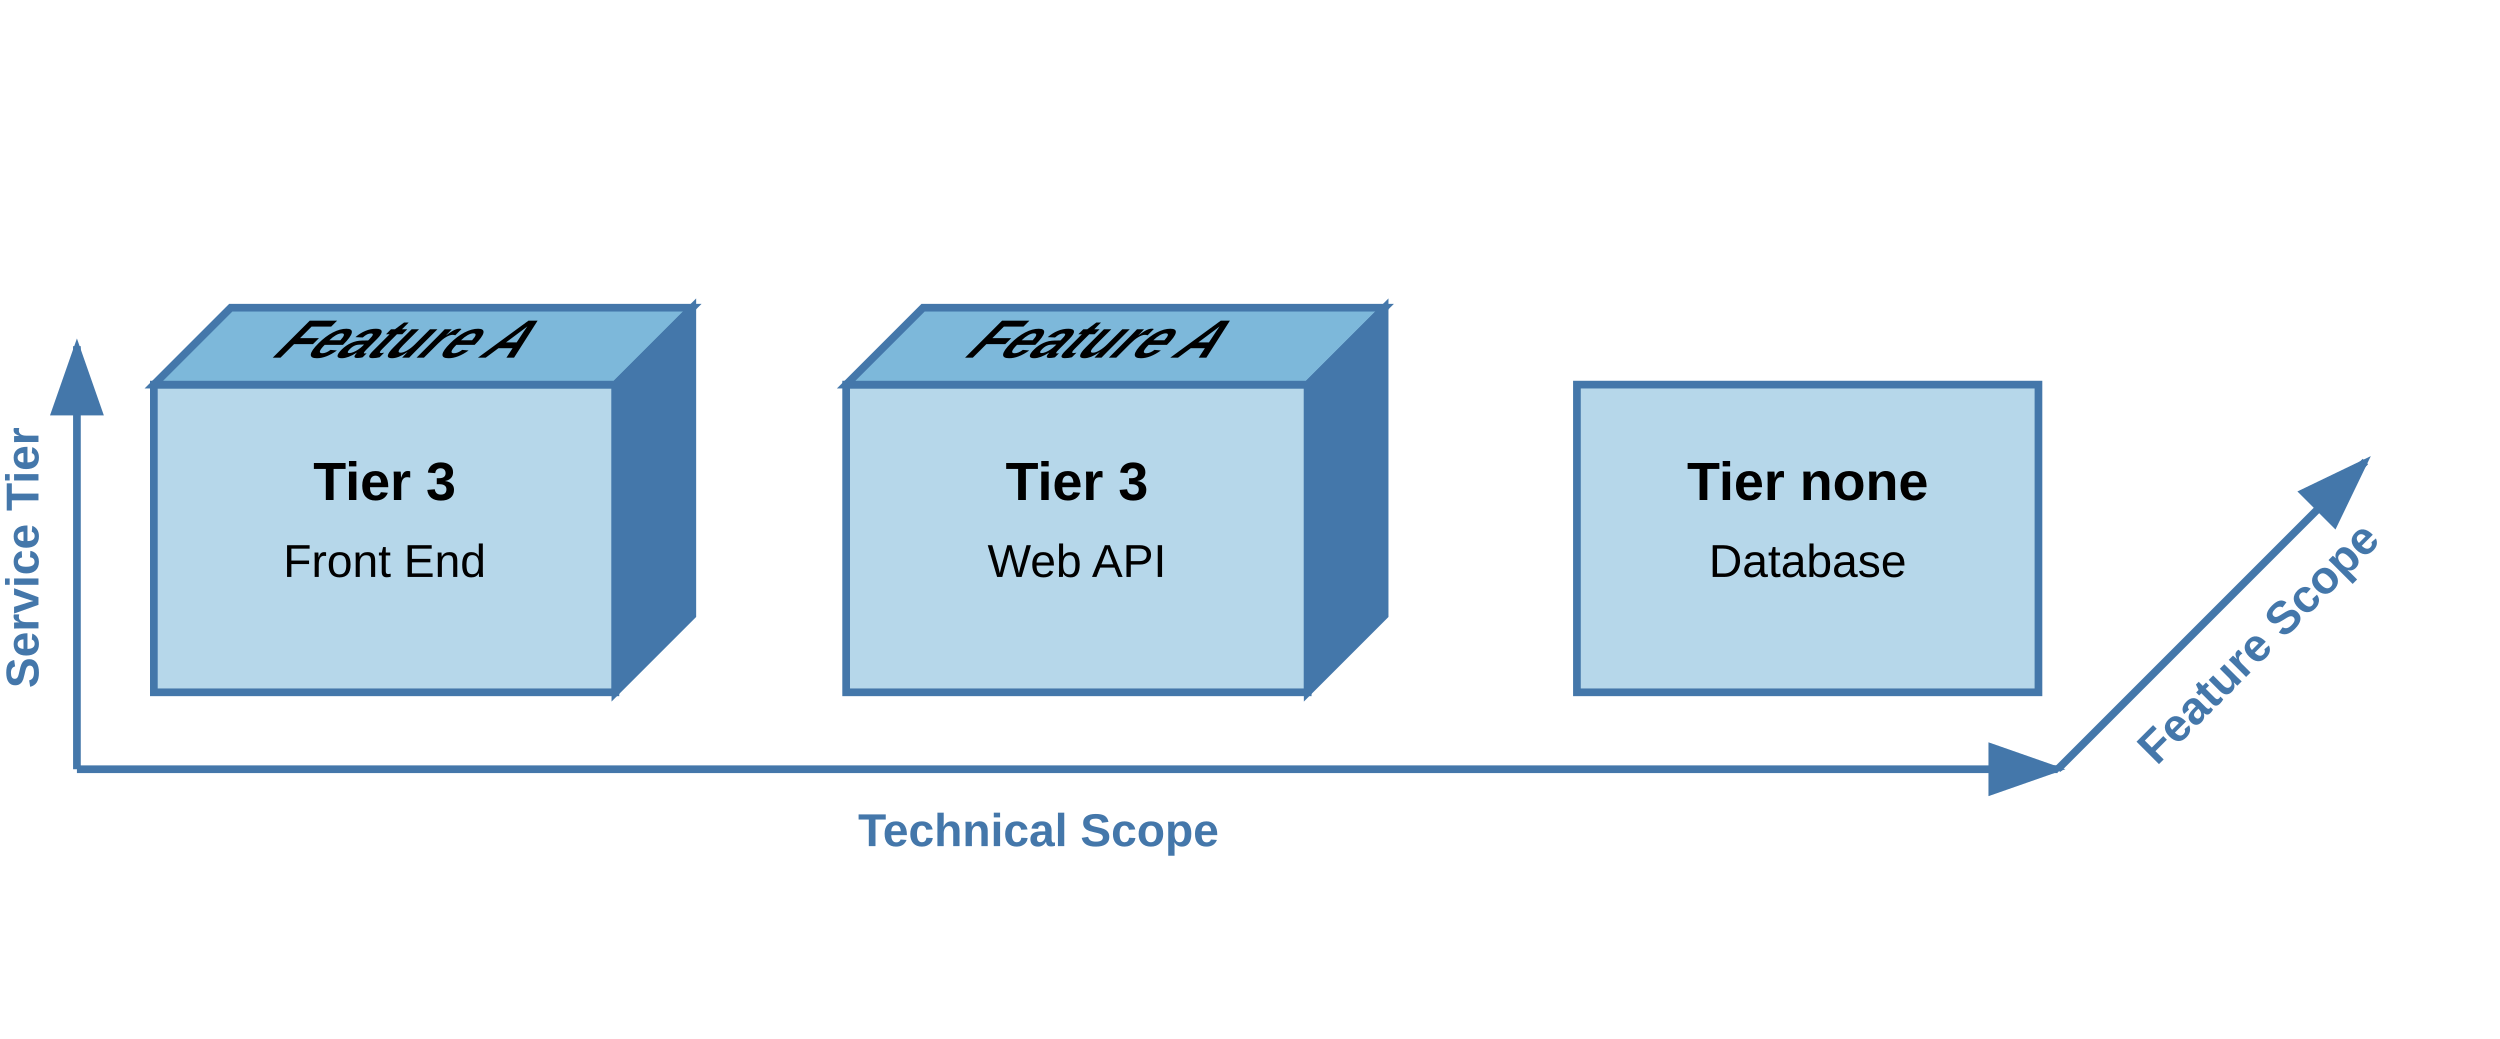
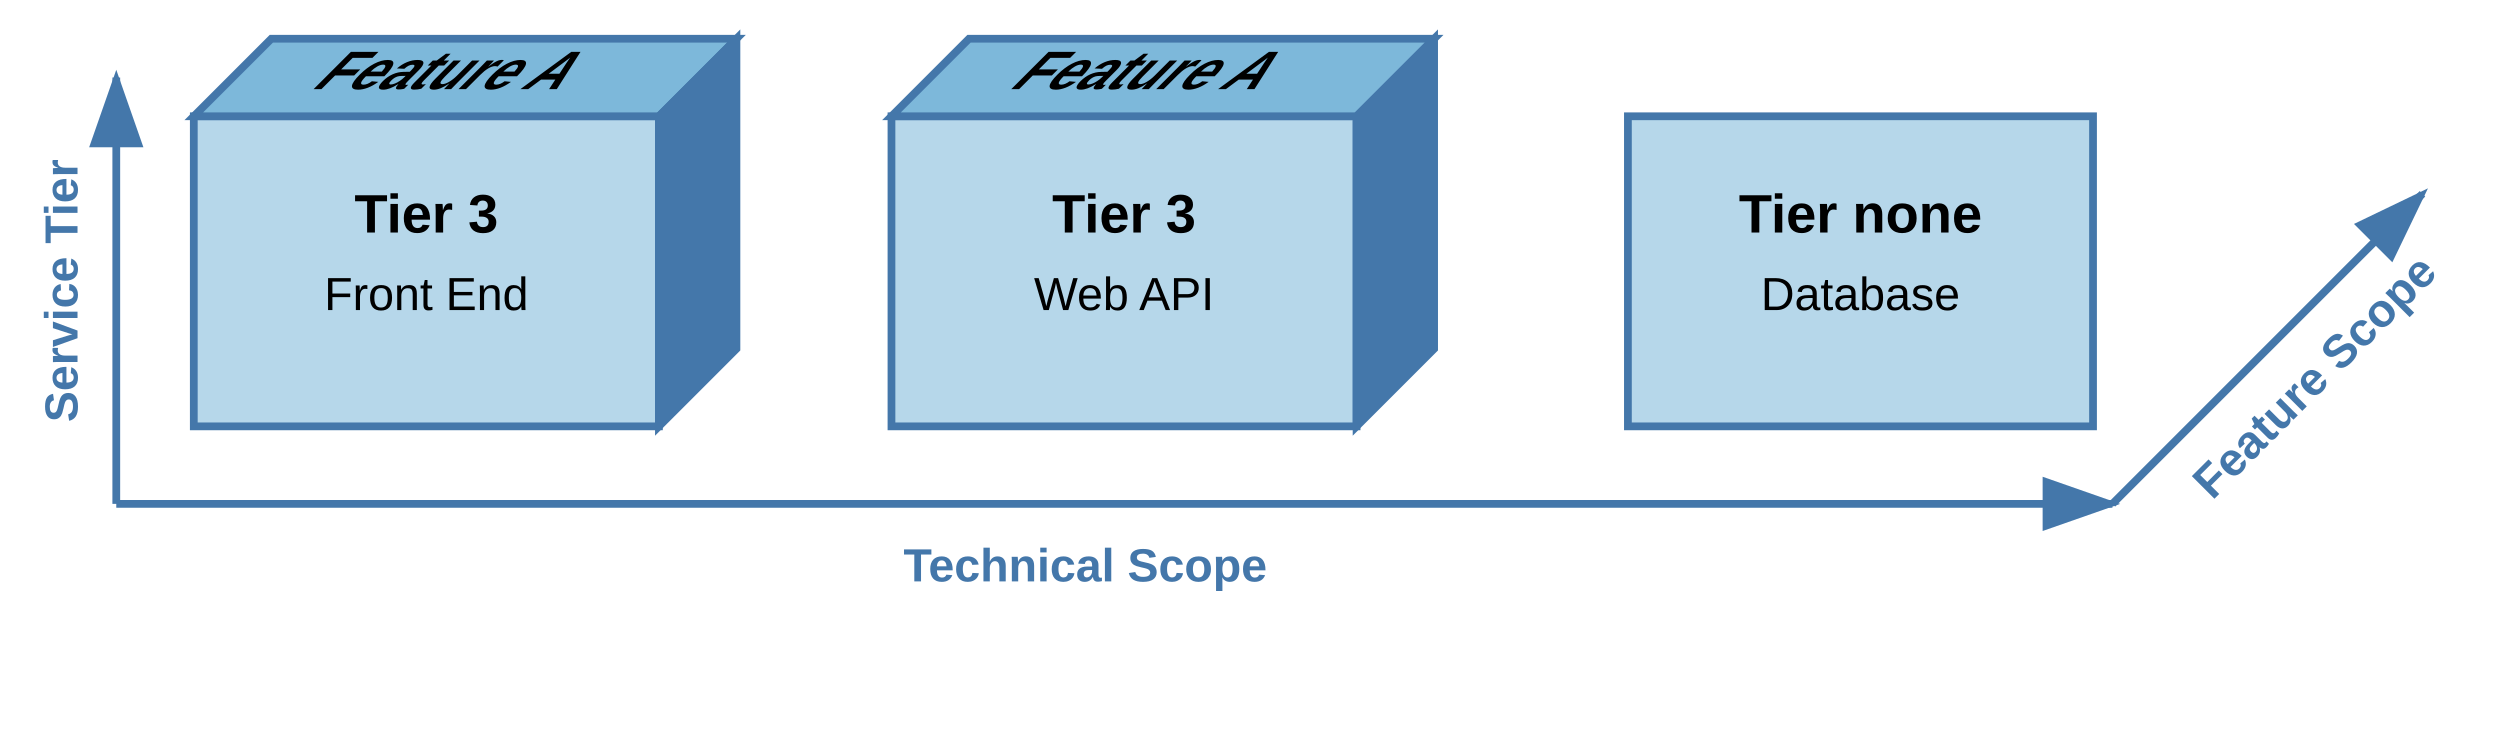
- <svg xmlns="http://www.w3.org/2000/svg" width="650" height="270" viewBox="0 0 650 270">
+ <svg xmlns="http://www.w3.org/2000/svg" width="645" height="190" viewBox="0 0 645 190">
  <defs>
    <style>
      .box-face { fill: #b6d7ea; stroke: #4477aa; stroke-width: 2; }
      .box-top { fill: #7db8da; stroke: #4477aa; stroke-width: 2; }
      .box-right { fill: #4477aaff; stroke: #4477aa; stroke-width: 2; }
      .box-text { font-family: Arial, sans-serif; font-size: 14px; font-weight: bold; text-anchor: middle; fill: #000; }
      .box-text-small { font-family: Arial, sans-serif; font-size: 12px; text-anchor: middle; fill: #000; }
      .axis-label { font-family: Arial, sans-serif; font-size: 12px; font-weight: bold; fill: #4477aa; }
      .axis-arrow { stroke: #4477aa; stroke-width: 2; fill: none; marker-end: url(#arrowhead); }
    </style>
    <defs>
      <marker id="arrowhead" markerWidth="10" markerHeight="7" refX="9" refY="3.5" orient="auto">
        <polygon points="0 0, 10 3.5, 0 7" fill="#4477aa" />
      </marker>
    </defs>
  </defs>
  <g>
-     <rect x="40" y="100" width="120" height="80" class="box-face" />
-     <polygon points="40,100 60,80 180,80 160,100" class="box-top" />
-     <polygon points="160,100 180,80 180,160 160,180" class="box-right" />
-     <text x="100" y="130" class="box-text">Tier 3</text>
-     <text x="100" y="150" class="box-text-small">Front End</text>
-     <text x="100" y="93" class="box-text" transform="skewX(-45) translate(95,0)">Feature A</text>
+     <rect x="50" y="30" width="120" height="80" class="box-face" />
+     <polygon points="50,30 70,10 190,10 170,30" class="box-top" />
+     <polygon points="170,30 190,10 190,90 170,110" class="box-right" />
+     <text x="110" y="60" class="box-text">Tier 3</text>
+     <text x="110" y="80" class="box-text-small">Front End</text>
+     <text x="110" y="23" class="box-text" transform="skewX(-45) translate(25,0)">Feature A</text>
  </g>
  <g>
-     <rect x="220" y="100" width="120" height="80" class="box-face" />
-     <polygon points="220,100 240,80 360,80 340,100" class="box-top" />
-     <polygon points="340,100 360,80 360,160 340,180" class="box-right" />
-     <text x="280" y="130" class="box-text">Tier 3</text>
-     <text x="280" y="150" class="box-text-small">Web API</text>
-     <text x="280" y="93" class="box-text" transform="skewX(-45) translate(95,0)">Feature A</text>
+     <rect x="230" y="30" width="120" height="80" class="box-face" />
+     <polygon points="230,30 250,10 370,10 350,30" class="box-top" />
+     <polygon points="350,30 370,10 370,90 350,110" class="box-right" />
+     <text x="290" y="60" class="box-text">Tier 3</text>
+     <text x="290" y="80" class="box-text-small">Web API</text>
+     <text x="290" y="23" class="box-text" transform="skewX(-45) translate(25,0)">Feature A</text>
  </g>
  <g>
-     <rect x="410" y="100" width="120" height="80" class="box-face" />
-     <text x="470" y="130" class="box-text">Tier none</text>
-     <text x="470" y="150" class="box-text-small">Database</text>
+     <rect x="420" y="30" width="120" height="80" class="box-face" />
+     <text x="480" y="60" class="box-text">Tier none</text>
+     <text x="480" y="80" class="box-text-small">Database</text>
  </g>
-   <line x1="20" y1="200" x2="535" y2="200" class="axis-arrow" />
-   <text x="270" y="220" class="axis-label" text-anchor="middle">Technical Scope</text>
-   <line x1="20" y1="200" x2="20" y2="90" class="axis-arrow" />
-   <text x="10" y="145" class="axis-label" text-anchor="middle" transform="rotate(-90, 10, 145)">Service Tier</text>
-   <line x1="535" y1="200" x2="615" y2="120" class="axis-arrow" />
-   <text x="590" y="170" class="axis-label" text-anchor="middle" transform="rotate(-45, 590, 170)">Feature Scope</text>
+   <line x1="30" y1="130" x2="545" y2="130" class="axis-arrow" />
+   <text x="280" y="150" class="axis-label" text-anchor="middle">Technical Scope</text>
+   <line x1="30" y1="130" x2="30" y2="20" class="axis-arrow" />
+   <text x="20" y="75" class="axis-label" text-anchor="middle" transform="rotate(-90, 20, 75)">Service Tier</text>
+   <line x1="545" y1="130" x2="625" y2="50" class="axis-arrow" />
+   <text x="600" y="100" class="axis-label" text-anchor="middle" transform="rotate(-45, 600, 100)">Feature Scope</text>
</svg>
